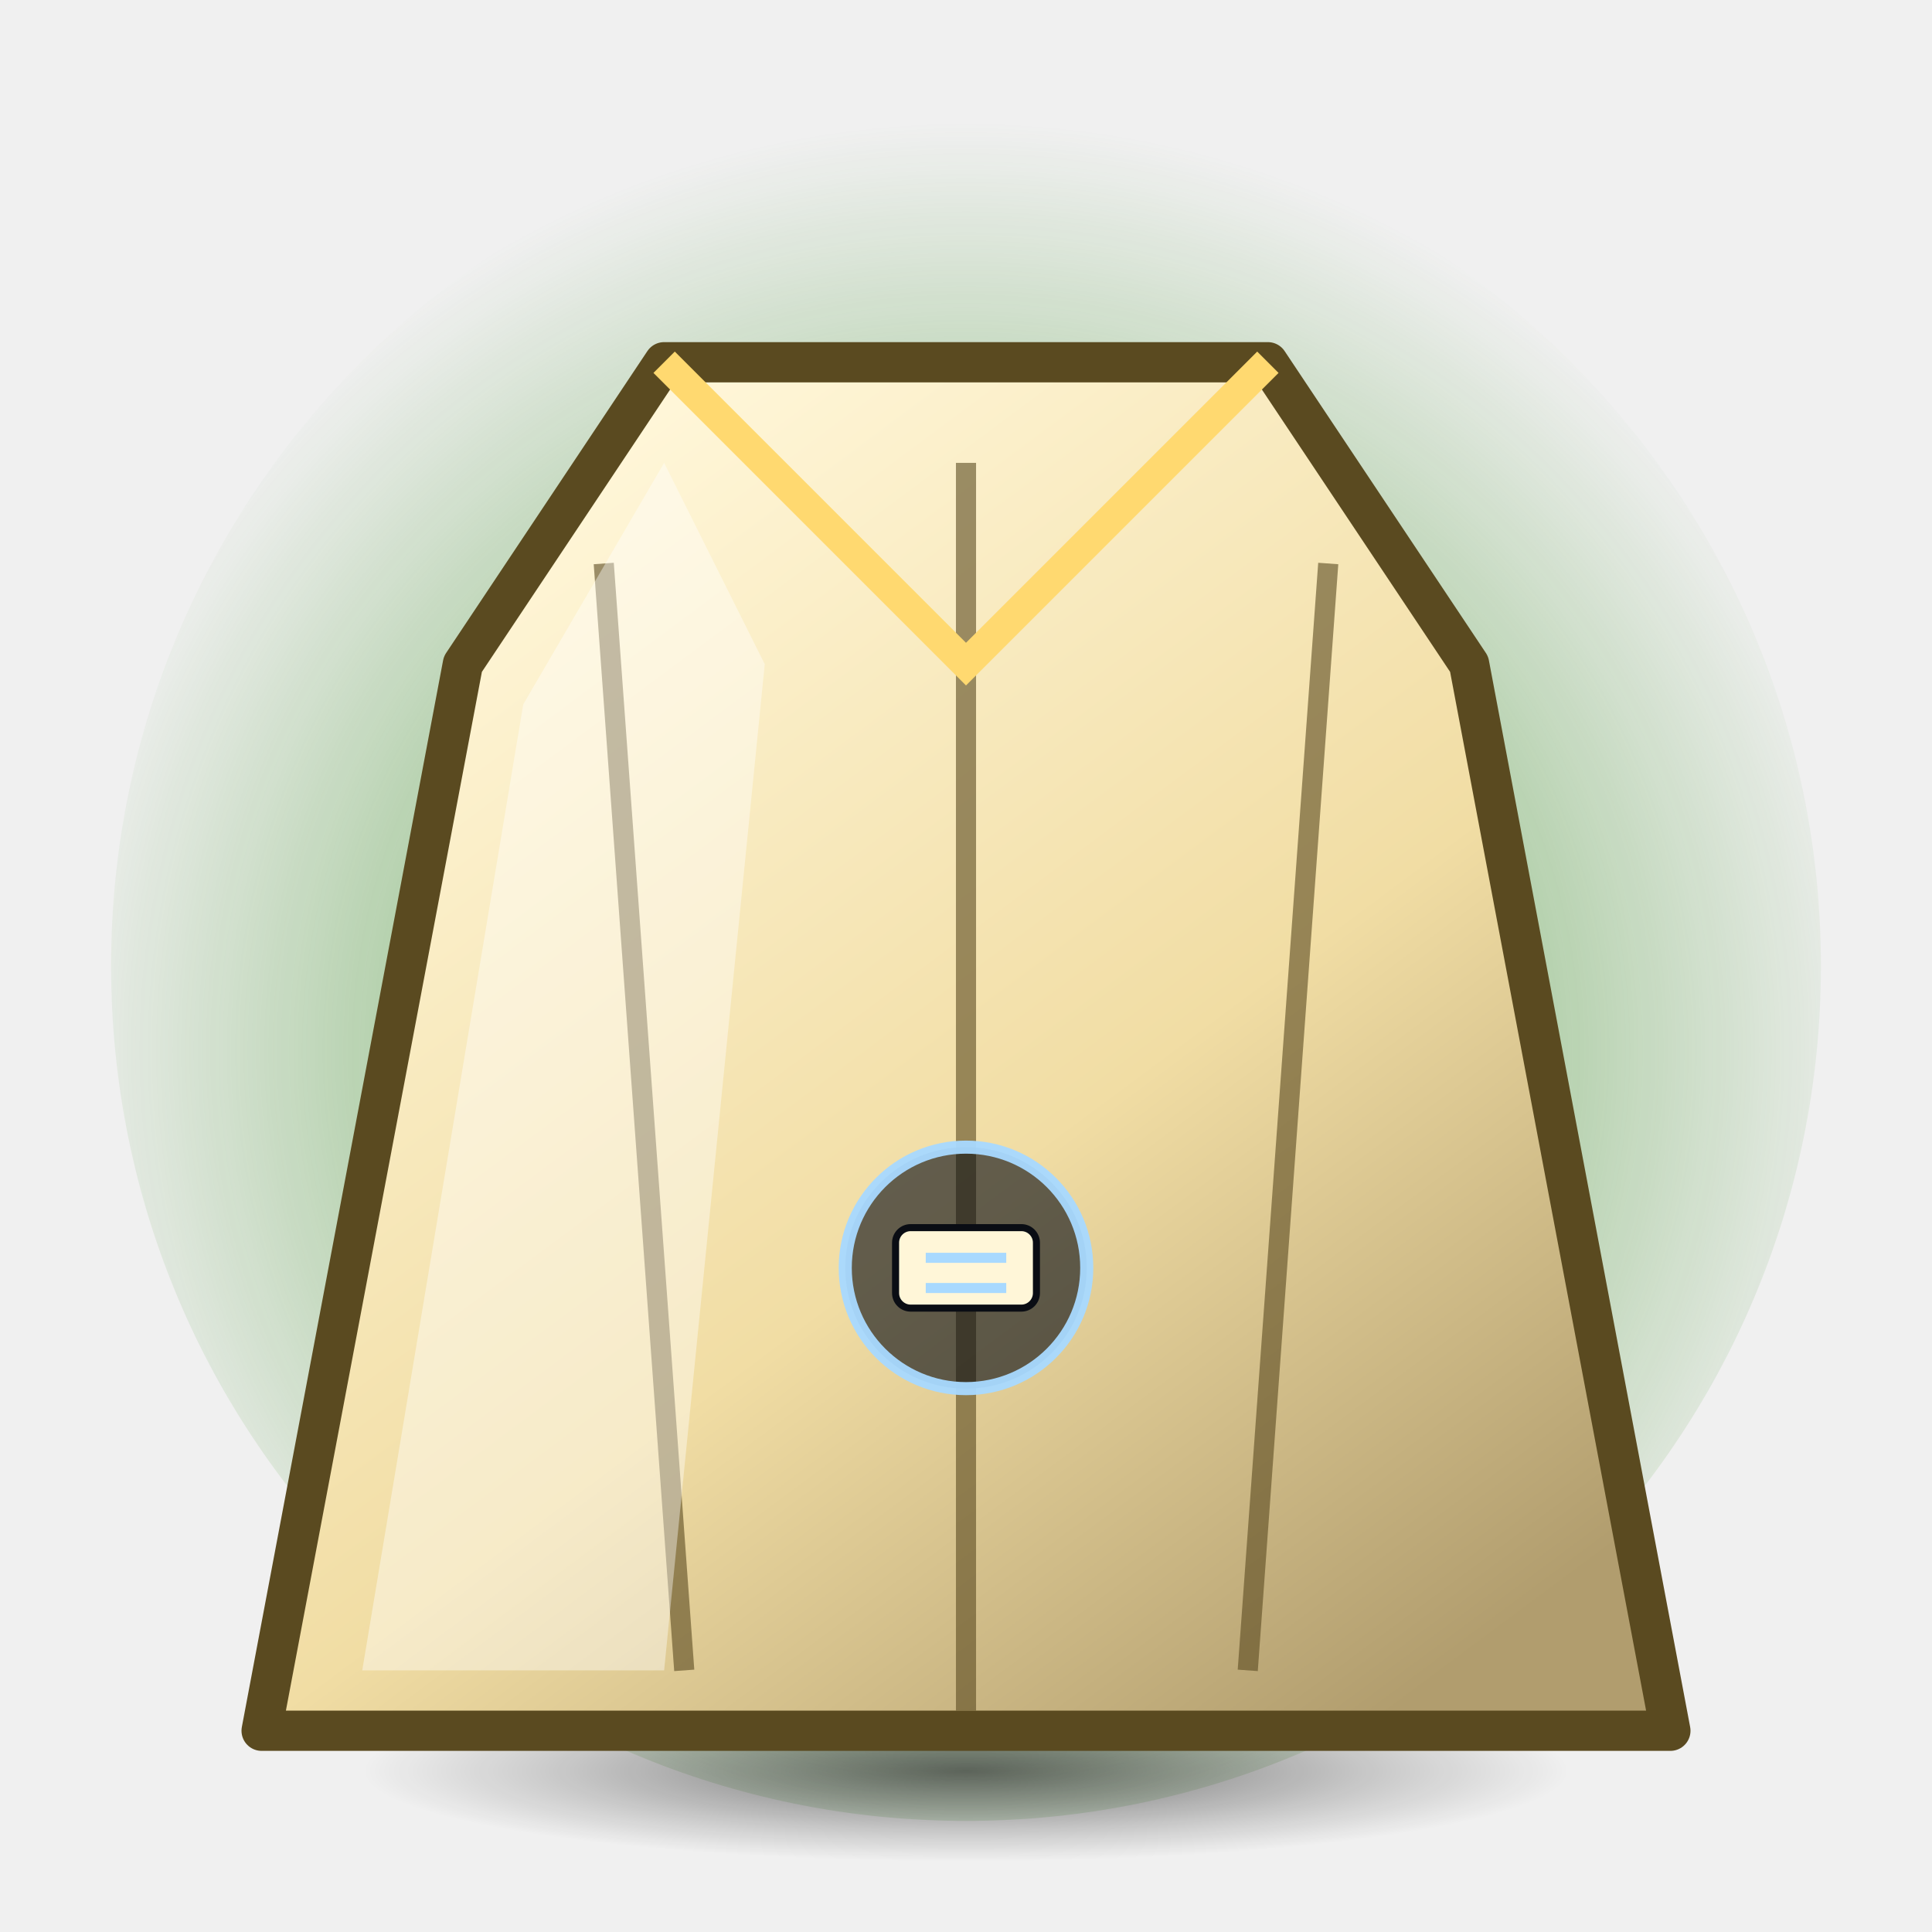
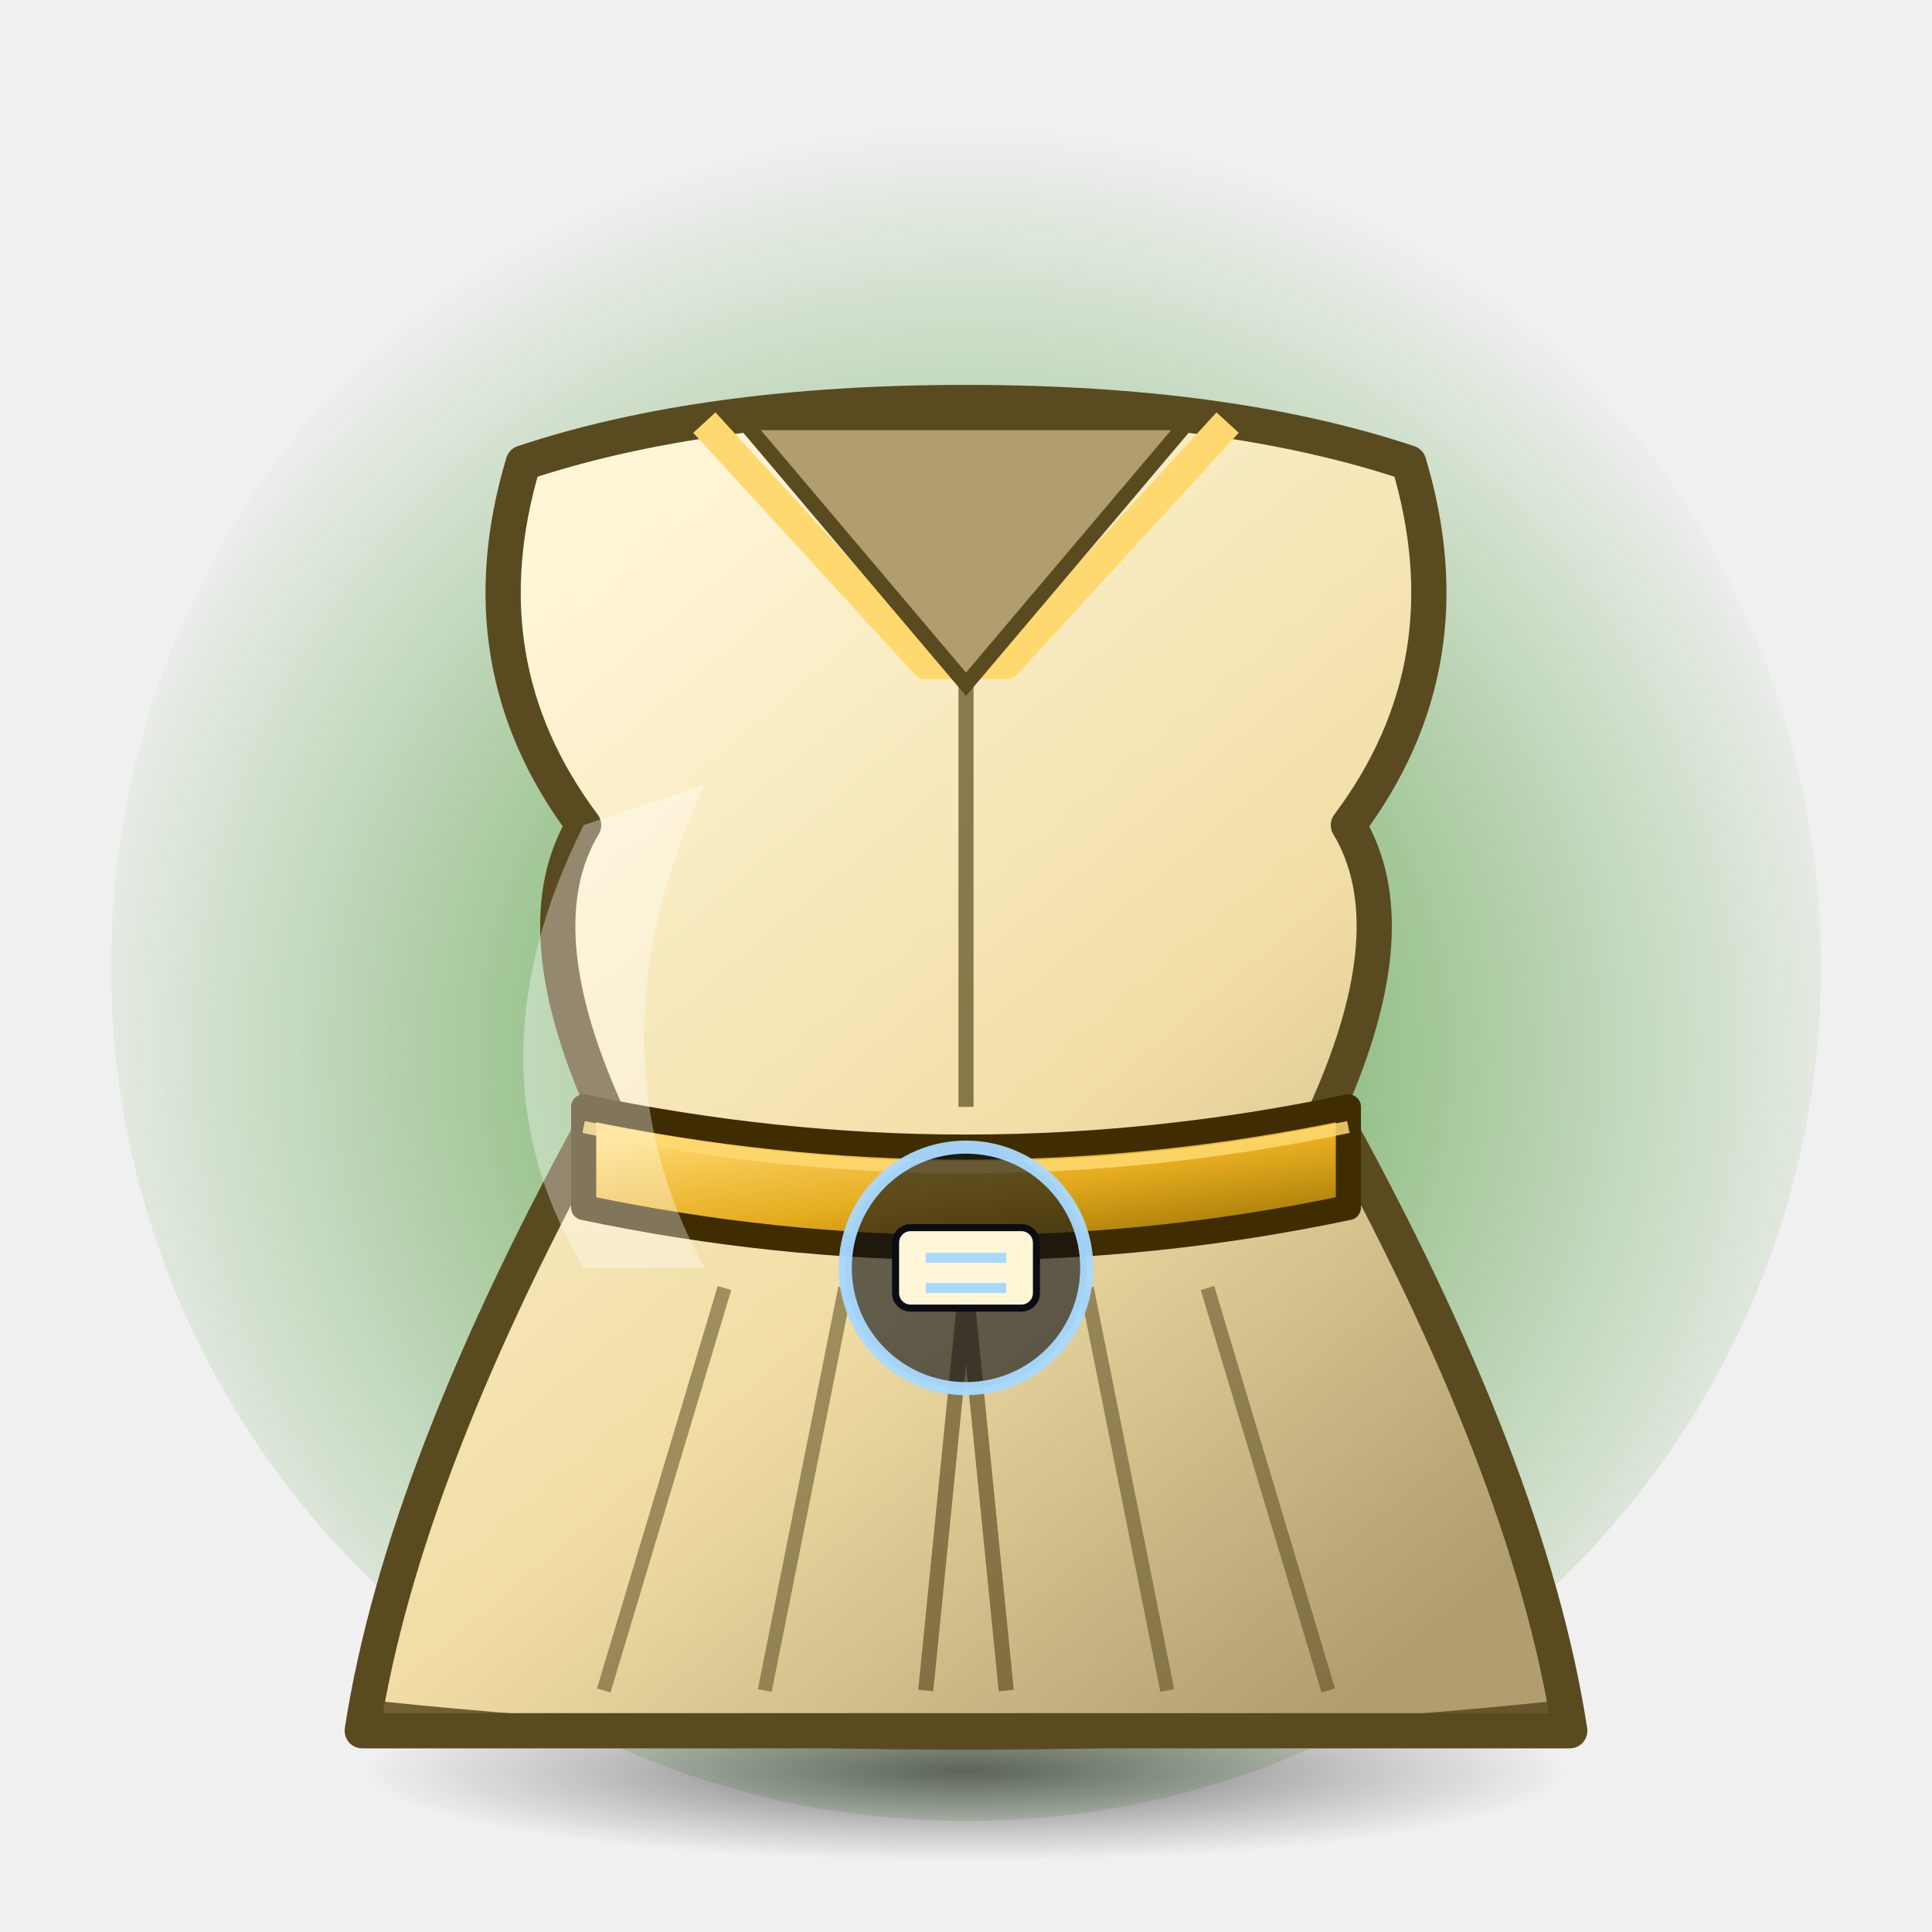
<svg xmlns="http://www.w3.org/2000/svg" viewBox="0 0 192 192" width="192" height="192" shape-rendering="geometricPrecision">
  <defs>
    <filter id="gk-shadow-soft" x="-30%" y="-30%" width="160%" height="160%">
      <feGaussianBlur in="SourceAlpha" stdDeviation="3" />
      <feOffset dx="0" dy="3" result="b" />
      <feComponentTransfer>
        <feFuncA type="linear" slope="0.55" />
      </feComponentTransfer>
      <feMerge>
        <feMergeNode />
        <feMergeNode in="SourceGraphic" />
      </feMerge>
    </filter>
    <filter id="gk-bevel" x="-10%" y="-10%" width="120%" height="120%">
      <feGaussianBlur in="SourceAlpha" stdDeviation="2" result="blur" />
      <feSpecularLighting in="blur" surfaceScale="3" specularConstant="0.6" specularExponent="20" lighting-color="#ffffff" result="spec">
        <feDistantLight azimuth="135" elevation="55" />
      </feSpecularLighting>
      <feComposite in="spec" in2="SourceAlpha" operator="in" result="specMasked" />
      <feComposite in="SourceGraphic" in2="specMasked" operator="arithmetic" k1="0" k2="1" k3="1" k4="0" />
    </filter>
    <linearGradient id="gk-gloss" x1="0" y1="0" x2="0.7" y2="0.9">
      <stop offset="0" stop-color="#FFFFFF" stop-opacity="0.85" />
      <stop offset="0.55" stop-color="#FFFFFF" stop-opacity="0.18" />
      <stop offset="1" stop-color="#FFFFFF" stop-opacity="0" />
    </linearGradient>
    <radialGradient id="gk-contact-shadow" cx="0.5" cy="0.5" r="0.5">
      <stop offset="0" stop-color="#000000" stop-opacity="0.55" />
      <stop offset="0.7" stop-color="#000000" stop-opacity="0.15" />
      <stop offset="1" stop-color="#000000" stop-opacity="0" />
    </radialGradient>
    <linearGradient id="gk-grad-wood" x1="0.2" y1="0.1" x2="0.85" y2="0.95">
      <stop offset="0" stop-color="#C99560" />
      <stop offset="0.55" stop-color="#A06A36" />
      <stop offset="1" stop-color="#6E4621" />
    </linearGradient>
    <radialGradient id="gk-rgrad-wood" cx="0.35" cy="0.25" r="0.85">
      <stop offset="0" stop-color="#C99560" />
      <stop offset="0.55" stop-color="#A06A36" />
      <stop offset="1" stop-color="#6E4621" />
    </radialGradient>
    <linearGradient id="gk-grad-stone" x1="0.2" y1="0.1" x2="0.85" y2="0.95">
      <stop offset="0" stop-color="#C9CCD4" />
      <stop offset="0.55" stop-color="#9298A4" />
      <stop offset="1" stop-color="#5E6471" />
    </linearGradient>
    <radialGradient id="gk-rgrad-stone" cx="0.35" cy="0.25" r="0.85">
      <stop offset="0" stop-color="#C9CCD4" />
      <stop offset="0.55" stop-color="#9298A4" />
      <stop offset="1" stop-color="#5E6471" />
    </radialGradient>
    <linearGradient id="gk-grad-brick" x1="0.2" y1="0.1" x2="0.85" y2="0.95">
      <stop offset="0" stop-color="#CE684D" />
      <stop offset="0.55" stop-color="#9C4231" />
      <stop offset="1" stop-color="#6A2618" />
    </linearGradient>
    <radialGradient id="gk-rgrad-brick" cx="0.35" cy="0.25" r="0.85">
      <stop offset="0" stop-color="#CE684D" />
      <stop offset="0.55" stop-color="#9C4231" />
      <stop offset="1" stop-color="#6A2618" />
    </radialGradient>
    <linearGradient id="gk-grad-thatch" x1="0.2" y1="0.1" x2="0.85" y2="0.95">
      <stop offset="0" stop-color="#E3B563" />
      <stop offset="0.55" stop-color="#B0832F" />
      <stop offset="1" stop-color="#79581B" />
    </linearGradient>
    <radialGradient id="gk-rgrad-thatch" cx="0.35" cy="0.25" r="0.85">
      <stop offset="0" stop-color="#E3B563" />
      <stop offset="0.55" stop-color="#B0832F" />
      <stop offset="1" stop-color="#79581B" />
    </radialGradient>
    <linearGradient id="gk-grad-steel" x1="0.2" y1="0.1" x2="0.85" y2="0.95">
      <stop offset="0" stop-color="#A0B0BE" />
      <stop offset="0.55" stop-color="#6F8190" />
      <stop offset="1" stop-color="#3F4D5A" />
    </linearGradient>
    <radialGradient id="gk-rgrad-steel" cx="0.35" cy="0.25" r="0.85">
      <stop offset="0" stop-color="#A0B0BE" />
      <stop offset="0.55" stop-color="#6F8190" />
      <stop offset="1" stop-color="#3F4D5A" />
    </radialGradient>
    <linearGradient id="gk-grad-iron" x1="0.2" y1="0.1" x2="0.85" y2="0.95">
      <stop offset="0" stop-color="#6B7080" />
      <stop offset="0.55" stop-color="#43485A" />
      <stop offset="1" stop-color="#21253A" />
    </linearGradient>
    <radialGradient id="gk-rgrad-iron" cx="0.35" cy="0.25" r="0.85">
      <stop offset="0" stop-color="#6B7080" />
      <stop offset="0.55" stop-color="#43485A" />
      <stop offset="1" stop-color="#21253A" />
    </radialGradient>
    <linearGradient id="gk-grad-copper" x1="0.2" y1="0.1" x2="0.85" y2="0.95">
      <stop offset="0" stop-color="#E2A172" />
      <stop offset="0.55" stop-color="#B36839" />
      <stop offset="1" stop-color="#7A3F1B" />
    </linearGradient>
    <radialGradient id="gk-rgrad-copper" cx="0.35" cy="0.25" r="0.85">
      <stop offset="0" stop-color="#E2A172" />
      <stop offset="0.55" stop-color="#B36839" />
      <stop offset="1" stop-color="#7A3F1B" />
    </radialGradient>
    <linearGradient id="gk-grad-gold" x1="0.2" y1="0.1" x2="0.85" y2="0.95">
      <stop offset="0" stop-color="#FFD970" />
      <stop offset="0.55" stop-color="#E5AC1F" />
      <stop offset="1" stop-color="#9F7505" />
    </linearGradient>
    <radialGradient id="gk-rgrad-gold" cx="0.35" cy="0.25" r="0.85">
      <stop offset="0" stop-color="#FFD970" />
      <stop offset="0.55" stop-color="#E5AC1F" />
      <stop offset="1" stop-color="#9F7505" />
    </radialGradient>
    <linearGradient id="gk-grad-ruby" x1="0.2" y1="0.1" x2="0.85" y2="0.95">
      <stop offset="0" stop-color="#FF7A8C" />
      <stop offset="0.55" stop-color="#D62E48" />
      <stop offset="1" stop-color="#8C1428" />
    </linearGradient>
    <radialGradient id="gk-rgrad-ruby" cx="0.35" cy="0.25" r="0.85">
      <stop offset="0" stop-color="#FF7A8C" />
      <stop offset="0.55" stop-color="#D62E48" />
      <stop offset="1" stop-color="#8C1428" />
    </radialGradient>
    <linearGradient id="gk-grad-emerald" x1="0.2" y1="0.1" x2="0.85" y2="0.95">
      <stop offset="0" stop-color="#5BDD96" />
      <stop offset="0.55" stop-color="#1FA561" />
      <stop offset="1" stop-color="#0E6C3D" />
    </linearGradient>
    <radialGradient id="gk-rgrad-emerald" cx="0.35" cy="0.25" r="0.85">
      <stop offset="0" stop-color="#5BDD96" />
      <stop offset="0.55" stop-color="#1FA561" />
      <stop offset="1" stop-color="#0E6C3D" />
    </radialGradient>
    <linearGradient id="gk-grad-sapphire" x1="0.2" y1="0.1" x2="0.85" y2="0.95">
      <stop offset="0" stop-color="#5A9EF7" />
      <stop offset="0.55" stop-color="#235FCB" />
      <stop offset="1" stop-color="#103480" />
    </linearGradient>
    <radialGradient id="gk-rgrad-sapphire" cx="0.35" cy="0.25" r="0.85">
      <stop offset="0" stop-color="#5A9EF7" />
      <stop offset="0.55" stop-color="#235FCB" />
      <stop offset="1" stop-color="#103480" />
    </radialGradient>
    <linearGradient id="gk-grad-amethyst" x1="0.2" y1="0.1" x2="0.85" y2="0.95">
      <stop offset="0" stop-color="#B581FF" />
      <stop offset="0.55" stop-color="#7E47D6" />
      <stop offset="1" stop-color="#4C2289" />
    </linearGradient>
    <radialGradient id="gk-rgrad-amethyst" cx="0.35" cy="0.25" r="0.85">
      <stop offset="0" stop-color="#B581FF" />
      <stop offset="0.55" stop-color="#7E47D6" />
      <stop offset="1" stop-color="#4C2289" />
    </radialGradient>
    <linearGradient id="gk-grad-leaf" x1="0.2" y1="0.1" x2="0.85" y2="0.95">
      <stop offset="0" stop-color="#7BD15A" />
      <stop offset="0.55" stop-color="#3D9226" />
      <stop offset="1" stop-color="#1F5712" />
    </linearGradient>
    <radialGradient id="gk-rgrad-leaf" cx="0.35" cy="0.25" r="0.85">
      <stop offset="0" stop-color="#7BD15A" />
      <stop offset="0.55" stop-color="#3D9226" />
      <stop offset="1" stop-color="#1F5712" />
    </radialGradient>
    <linearGradient id="gk-grad-sky" x1="0.2" y1="0.1" x2="0.85" y2="0.95">
      <stop offset="0" stop-color="#A8D9FF" />
      <stop offset="0.55" stop-color="#5FA8E8" />
      <stop offset="1" stop-color="#2C6BB0" />
    </linearGradient>
    <radialGradient id="gk-rgrad-sky" cx="0.35" cy="0.25" r="0.85">
      <stop offset="0" stop-color="#A8D9FF" />
      <stop offset="0.55" stop-color="#5FA8E8" />
      <stop offset="1" stop-color="#2C6BB0" />
    </radialGradient>
    <linearGradient id="gk-grad-dark" x1="0.2" y1="0.1" x2="0.85" y2="0.95">
      <stop offset="0" stop-color="#3A4250" />
      <stop offset="0.55" stop-color="#222937" />
      <stop offset="1" stop-color="#10141C" />
    </linearGradient>
    <radialGradient id="gk-rgrad-dark" cx="0.35" cy="0.25" r="0.85">
      <stop offset="0" stop-color="#3A4250" />
      <stop offset="0.55" stop-color="#222937" />
      <stop offset="1" stop-color="#10141C" />
    </radialGradient>
    <linearGradient id="gk-grad-cream" x1="0.2" y1="0.1" x2="0.85" y2="0.95">
      <stop offset="0" stop-color="#FFF6D8" />
      <stop offset="0.55" stop-color="#F1DDA4" />
      <stop offset="1" stop-color="#B19D6E" />
    </linearGradient>
    <radialGradient id="gk-rgrad-cream" cx="0.35" cy="0.25" r="0.85">
      <stop offset="0" stop-color="#FFF6D8" />
      <stop offset="0.55" stop-color="#F1DDA4" />
      <stop offset="1" stop-color="#B19D6E" />
    </radialGradient>
    <radialGradient id="gk-rarity-common" cx="0.5" cy="0.55" r="0.55">
      <stop offset="0" stop-color="#9298A4" stop-opacity="0.85" />
      <stop offset="0.6" stop-color="#9298A4" stop-opacity="0.35" />
      <stop offset="1" stop-color="#9298A4" stop-opacity="0" />
    </radialGradient>
    <radialGradient id="gk-rarity-uncommon" cx="0.5" cy="0.55" r="0.55">
      <stop offset="0" stop-color="#3D9226" stop-opacity="0.85" />
      <stop offset="0.6" stop-color="#3D9226" stop-opacity="0.35" />
      <stop offset="1" stop-color="#3D9226" stop-opacity="0" />
    </radialGradient>
    <radialGradient id="gk-rarity-rare" cx="0.5" cy="0.55" r="0.55">
      <stop offset="0" stop-color="#235FCB" stop-opacity="0.85" />
      <stop offset="0.6" stop-color="#235FCB" stop-opacity="0.35" />
      <stop offset="1" stop-color="#235FCB" stop-opacity="0" />
    </radialGradient>
    <radialGradient id="gk-rarity-epic" cx="0.5" cy="0.55" r="0.55">
      <stop offset="0" stop-color="#7E47D6" stop-opacity="0.85" />
      <stop offset="0.6" stop-color="#7E47D6" stop-opacity="0.35" />
      <stop offset="1" stop-color="#7E47D6" stop-opacity="0" />
    </radialGradient>
    <radialGradient id="gk-rarity-legendary" cx="0.5" cy="0.55" r="0.55">
      <stop offset="0" stop-color="#E5AC1F" stop-opacity="0.85" />
      <stop offset="0.6" stop-color="#E5AC1F" stop-opacity="0.35" />
      <stop offset="1" stop-color="#E5AC1F" stop-opacity="0" />
    </radialGradient>
    <radialGradient id="gk-rarity-mythic" cx="0.5" cy="0.55" r="0.55">
      <stop offset="0" stop-color="#D62E48" stop-opacity="0.85" />
      <stop offset="0.6" stop-color="#D62E48" stop-opacity="0.35" />
      <stop offset="1" stop-color="#D62E48" stop-opacity="0" />
    </radialGradient>
  </defs>
  <ellipse cx="96" cy="96" rx="84.96" ry="84.96" fill="url(#gk-rarity-uncommon)" />
  <ellipse cx="96" cy="176" rx="60" ry="9" fill="url(#gk-contact-shadow)" />
-   <path d="M 26 172          L 46 66          L 66 36          L 126 36          L 146 66          L 166 172 Z" fill="url(#gk-grad-cream)" stroke="#5A4A20" stroke-width="4" stroke-linejoin="round" />
-   <g stroke="#5A4A20" stroke-width="2" opacity="0.6" fill="none">
-     <path d="M 60 56 L 68 166" />
-     <path d="M 132 56 L 124 166" />
-     <path d="M 96 46 L 96 170" />
+   <path d="M 52 46          Q 46 66 58 82          Q 52 92 60 110          Q 40 146 36 172          L 156 172          Q 152 146 132 110          Q 140 92 134 82          Q 146 66 140 46          Q 122 40 96 40          Q 70 40 52 46 Z" fill="url(#gk-grad-cream)" stroke="#5A4A20" stroke-width="3.5" stroke-linejoin="round" />
+   <path d="M 58 110          Q 96 118 134 110          L 134 120          Q 96 128 58 120 Z" fill="url(#gk-grad-gold)" stroke="#3F2D01" stroke-width="2.5" stroke-linejoin="round" />
+   <path d="M 58 112 Q 96 120 134 112" fill="none" stroke="#FFD970" stroke-width="1.2" opacity="0.85" />
+   <path d="M 96 46 L 96 110" stroke="#5A4A20" stroke-width="1.5" opacity="0.7" />
+   <path d="M 96 128 L 92 168 M 96 128 L 100 168" stroke="#5A4A20" stroke-width="1.5" opacity="0.65" />
+   <g stroke="#5A4A20" stroke-width="1.4" opacity="0.55" fill="none">
+     <path d="M 72 128 L 60 168" />
+     <path d="M 84 128 L 76 168" />
+     <path d="M 108 128 L 116 168" />
+     <path d="M 120 128 L 132 168" />
  </g>
-   <path d="M 66 36 L 96 66 L 126 36" fill="none" stroke="#FFD970" stroke-width="3" />
-   <path d="M 36 166 L 52 70 L 66 46 L 76 66 L 66 166 Z" fill="#FFFFFF" opacity="0.4" />
+   <path d="M 38 170 Q 96 176 154 170" fill="none" stroke="#5A4A20" stroke-width="1.8" opacity="0.85" />
+   <path d="M 70 42 L 92 66          L 100 66 L 122 42" fill="none" stroke="#FFD970" stroke-width="3" stroke-linejoin="round" />
+   <path d="M 74 42 L 96 68 L 118 42 Z" fill="#B19D6E" stroke="#5A4A20" stroke-width="1.5" />
+   <path d="M 58 82          Q 46 106 58 126          L 70 126          Q 58 104 70 78 Z" fill="#FFFFFF" opacity="0.35" />
  <circle cx="96" cy="126" r="12" fill="#0A0D14" opacity="0.62" />
  <circle cx="96" cy="126" r="12" fill="none" stroke="#A8D9FF" stroke-width="1.3" opacity="0.95" />
  <g fill="#FFF6D8" stroke="#0A0D14" stroke-width="0.7">
    <rect x="89" y="122" width="14" height="8" rx="1.5" />
    <line x1="92" y1="125" x2="100" y2="125" stroke="#A8D9FF" stroke-width="1" />
    <line x1="92" y1="128" x2="100" y2="128" stroke="#A8D9FF" stroke-width="1" />
  </g>
</svg>
